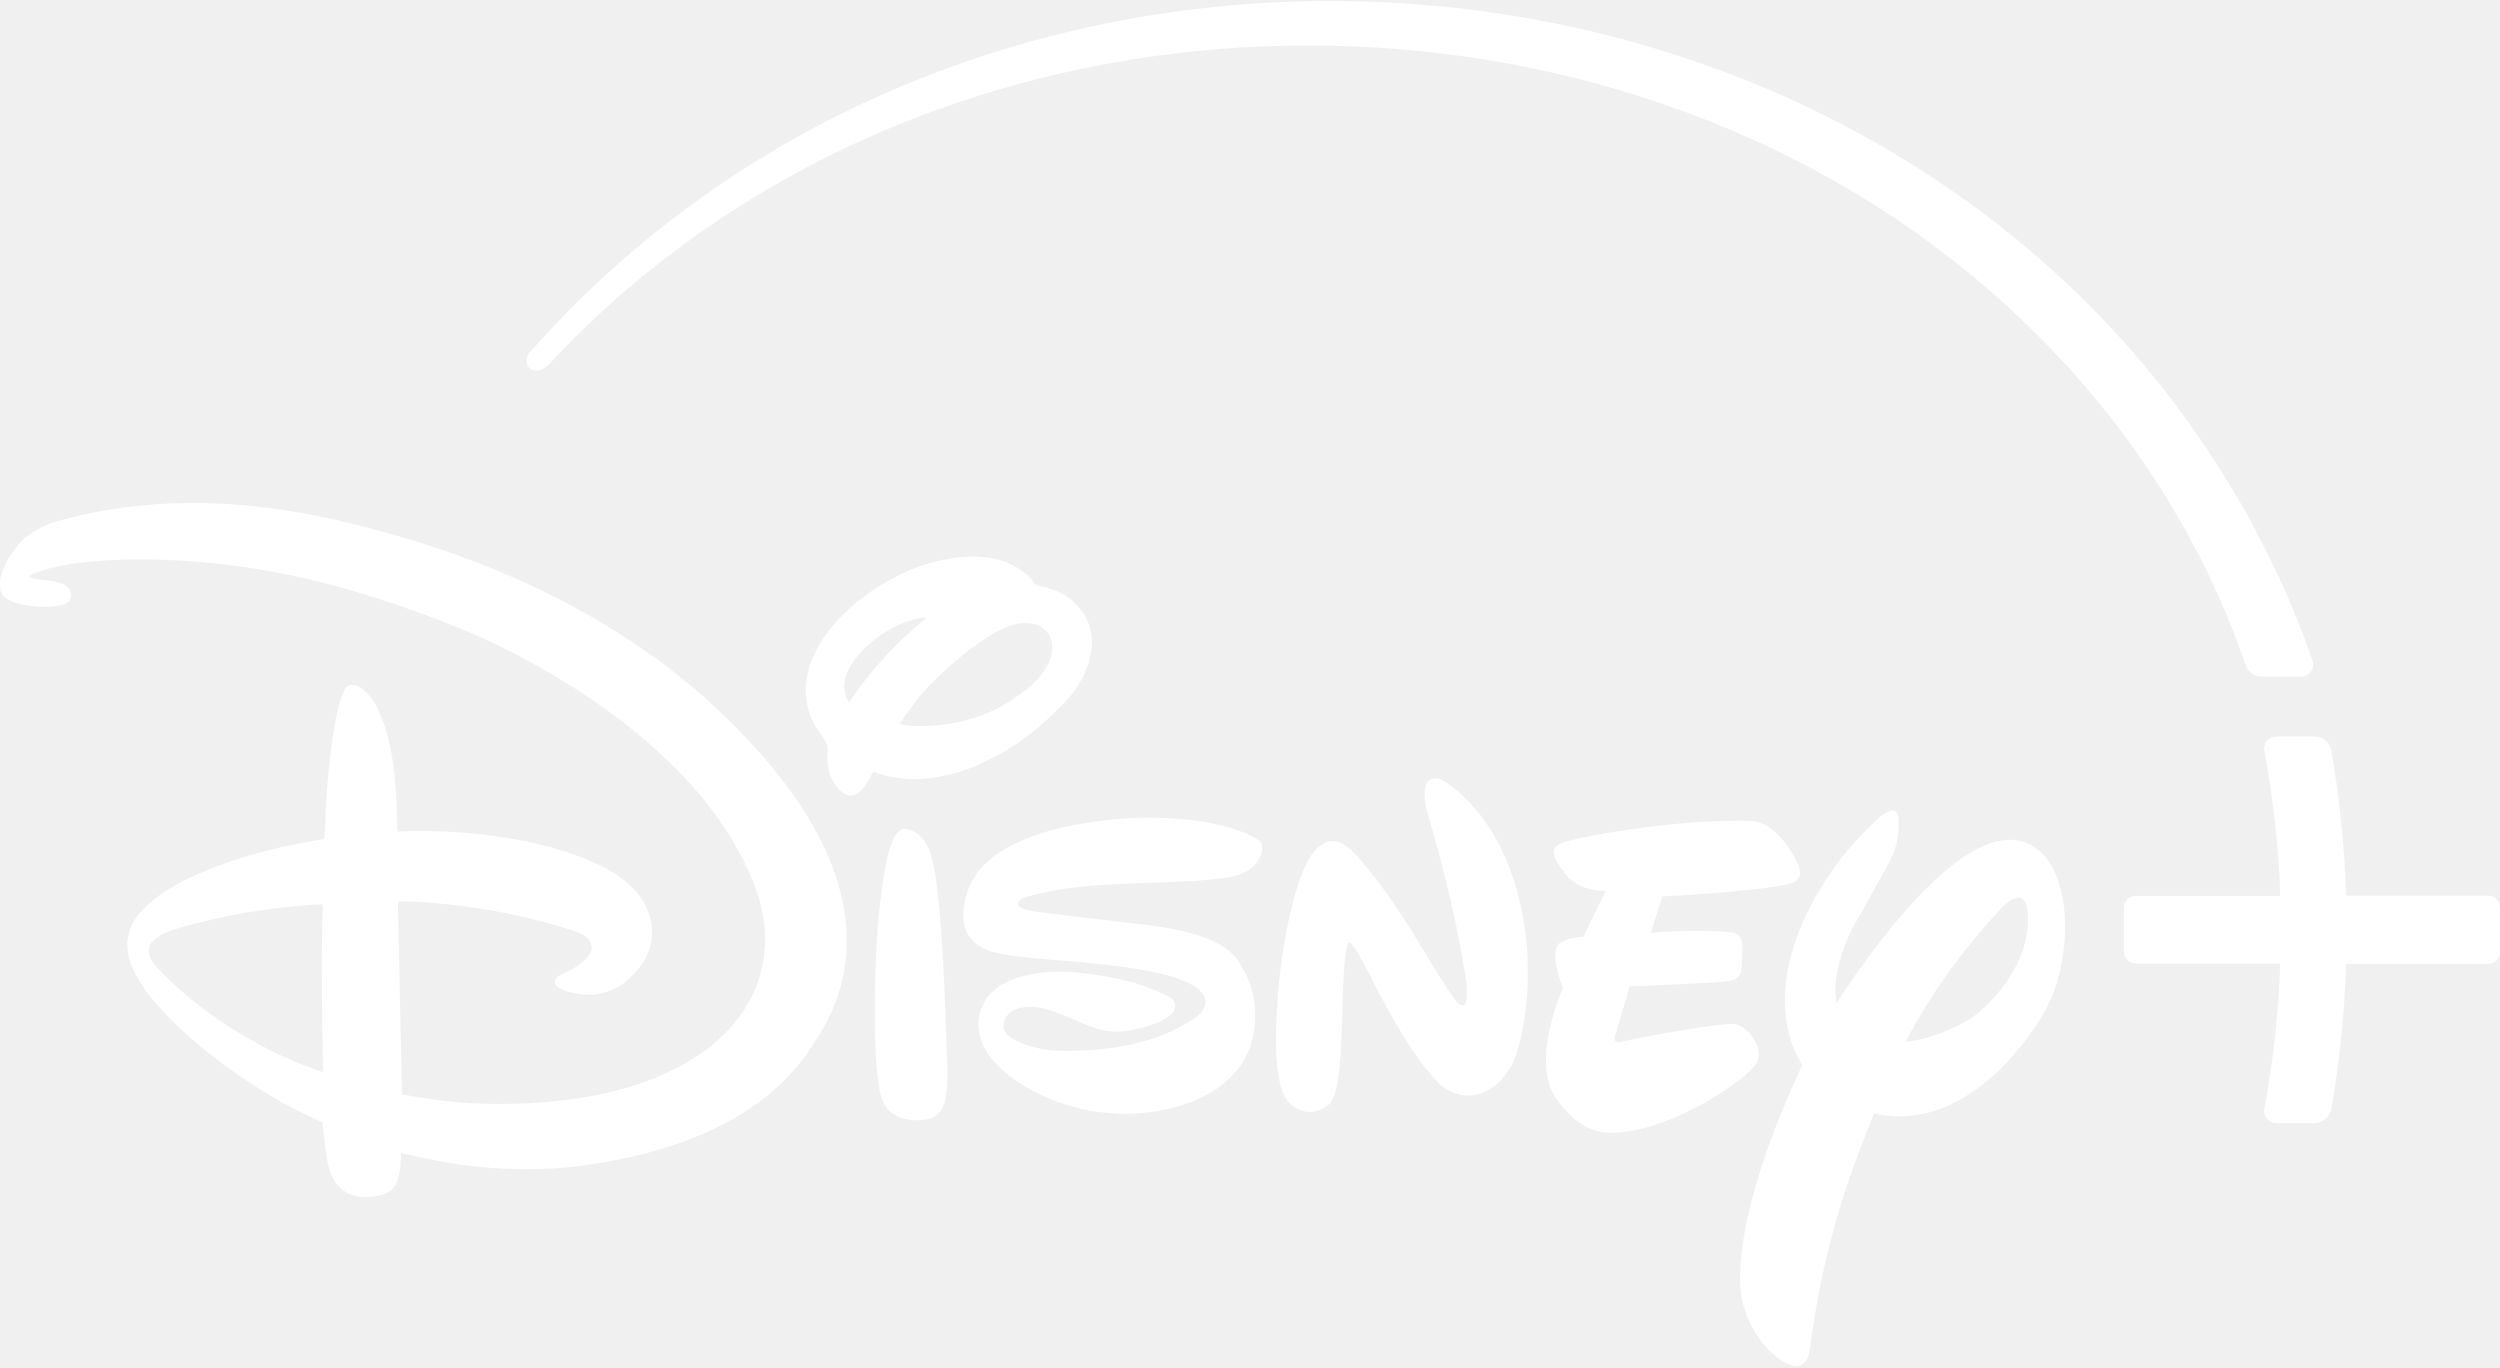
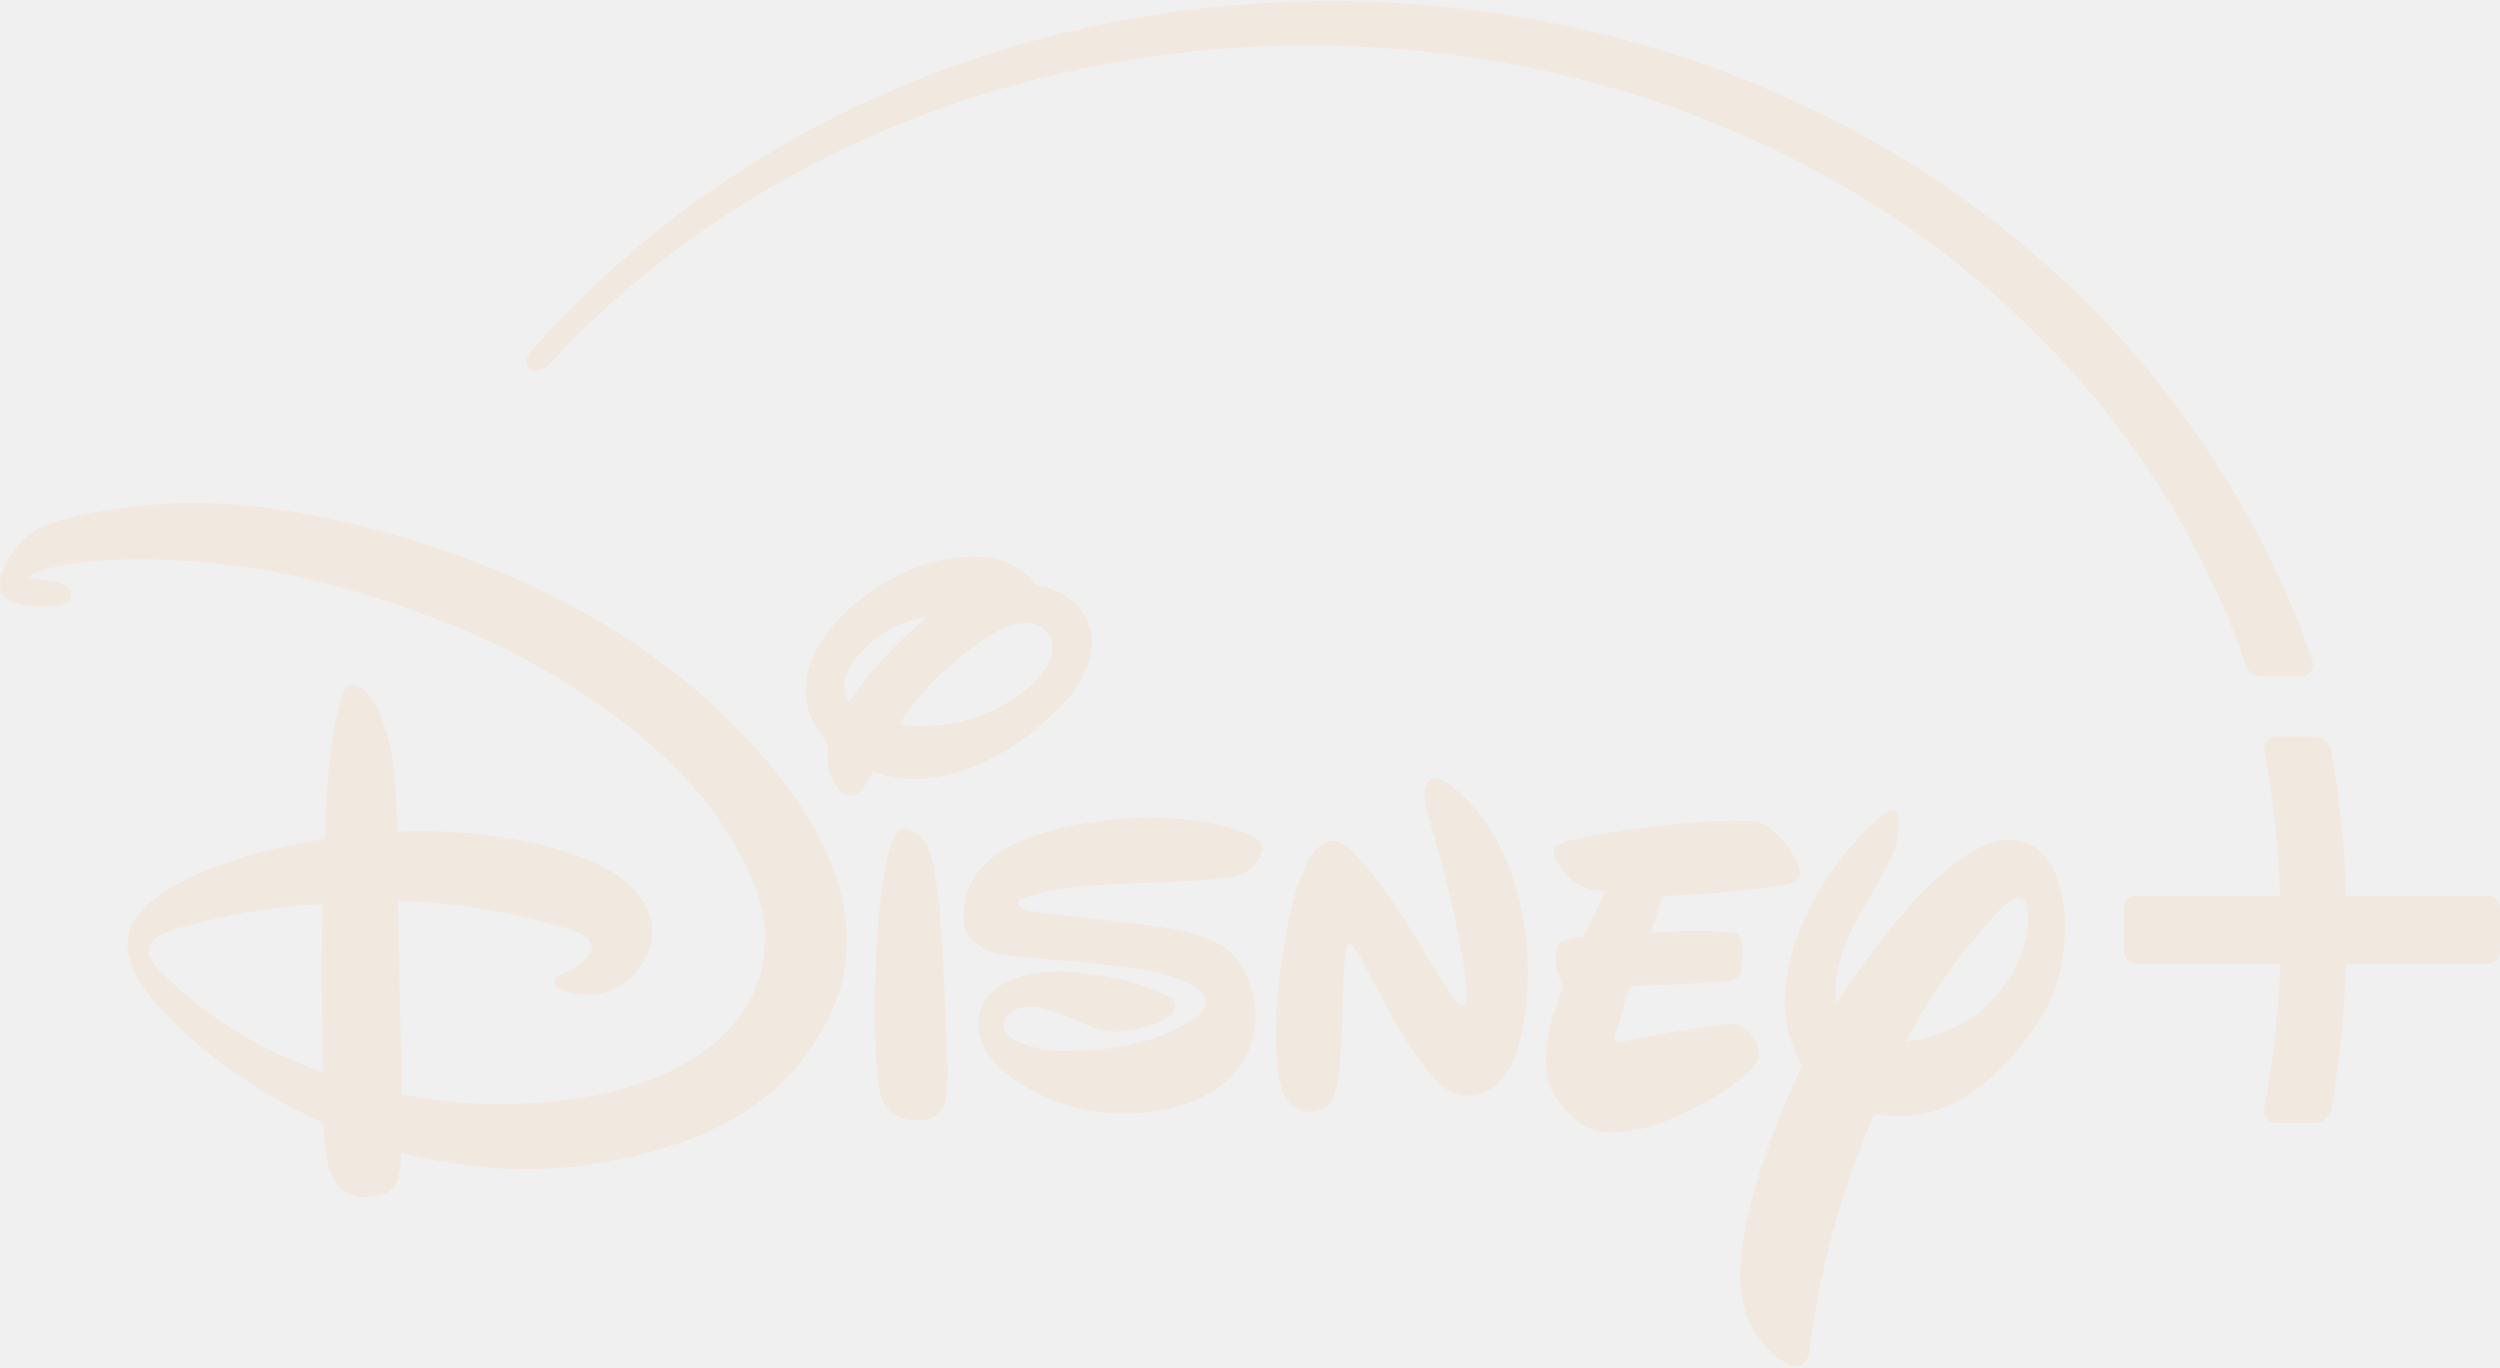
- <svg xmlns="http://www.w3.org/2000/svg" fill="#ffffff" xml:space="preserve" viewBox="0 0 1033 565">
-   <path fill="#ffffff" d="M162.1 220.8c-31.4-8.9-81.5-20.7-136.4-6-10.2 2.7-17.1 7.2-22 15.7-2.4 4.3-4.6 8.9-3.4 13.6 1 4 6.8 5.4 11.3 6.1 4.4.7 14.4 1.2 17.1-2 1.4-1.7 1.4-6.4-5.9-7.9-2.7-.6-10.1-.8-10.6-2.1 0 0 .3-.9 4.3-2.1 1.8-.6 14.9-5.9 50.6-4.8 42.5 1.4 79.6 11.3 118.9 26.7 38.4 15.1 81.6 42.4 106.9 75 9.6 12.3 21.5 32.5 23 49.6 3.8 41.4-36.6 76.2-118.7 73.4-14-.5-31.1-3.8-31.1-3.8l-1.7-79.8s34.7-.3 73.2 12.4c3.3 1.1 6.6 3.2 6.9 6.4.2 2.4-1.7 4.5-3.9 6.4-4 3.5-9.5 5-10.7 6.5-.9 1.1-.9 2.7.3 3.6 2.9 2.2 10 3.7 14.8 3.3 9.7-.9 16.1-6.4 21-13.8 5.2-7.8 8.1-27.7-19.5-40.3-35.7-16.4-82.3-13.3-82.3-13.3s-.2-10.8-.7-18c-.8-11.8-4.1-35.1-14.9-41.7-2-1.2-4.4-1.4-5.8.5-2.1 2.7-4.2 13.1-4.6 15.8-4.1 24.2-3.8 45.8-4.1 46.1-.1.1-.2.3-.4.4-.4.3-26.2 3.3-51.1 14.1-9.9 4.3-24.1 12-28.4 22-5.6 12.9 4.2 27 20.7 42.6 14 13.2 34.6 27.1 49.8 34.3 3.9 1.8 8.5 4.1 8.5 4.1s1 9.2 1.8 14.6c2.9 19.2 17.5 16.4 21.6 15.6 6.6-1.3 7.8-5.7 8.7-10.8.5-2.8.3-6.8.3-6.8s9.9 2.3 16.6 3.5c19.4 3.6 40.5 4.2 58.7 1.7 73-10 91.4-44.3 97.3-53.5 10.1-16 31.6-60.4-33-126.4-14.8-15.2-57.4-56.7-143.1-80.9M65.7 400.7c-2.7-2.7-4.7-5.7-4.1-9.3.6-3.5 7.4-6.5 10.8-7.5 32.9-9.7 60.9-10.2 60.9-10.2s-.3 11.8-.3 23.7c-.1 22.6.5 45.6.5 45.6s-37.2-10.8-67.8-42.3m334.6-83.1c15.4-6 27.4-14.7 39.4-27.1 7.1-7.2 13.2-18.9 11-29.7-1.1-5.3-3.6-9-8-12.9-2.2-1.9-7.3-4.6-11.4-5.4-1.2-.2-2.5-.3-3-.7-.6-.4-1.1-1.1-1.6-1.9-2.7-3.4-8.1-6.7-11.9-8-11.8-4.1-27.7-1-38.4 3.5-11.4 4.8-21.9 11.9-29.9 20.5-21 22.5-11.8 40.3-9.9 43.6 1.6 2.8 4.5 5.8 5.2 8.8.4 1.7 0 4 .1 6.1.1 4.7 2.2 9.6 5.8 12.7 2.5 2.2 6.2 2.9 9.9-2.7 1.2-1.9 3.3-5.7 3.3-5.7s4.3 2.5 14.6 3.2c7.5.6 18-1.7 24.8-4.3m-49.5-27.2-1.2-2.6c-3.2-7.9 3.8-16.8 10.2-22.2 12.5-10.6 23.1-10.4 23.1-10.4s-2.5 2-4.6 3.9c-18.2 15.9-27.5 31.3-27.5 31.3m27.3-.3c7.6-9.8 21.7-22 31.6-27.9 7.7-4.6 14.4-5.9 19.3-3.7 3 1.3 5.3 4 5.7 7.5 1.3 11.1-11.5 20.3-20 25.3-19.4 11.3-42.4 8.8-43 7.7-.1-.1 4.7-6.6 6.4-8.9m463 60.2c-24.8-17.2-64.7 37.2-82.3 64.2-2.6-13.7 6.7-31.2 6.7-31.2s14.9-25.8 17-31c2-5.3 3.2-16.1.7-17.2-2.3-1.1-6.3 2.4-6.3 2.4-33.5 30-38.2 63.3-38.2 63.3-3.2 17.9.5 30.5 6 39.3-18.6 39.6-27.7 74.2-25.3 94.6 2.3 15.6 13.4 26.8 20.2 29.2 6.8 2.8 8.1-5.4 8.1-5.4 5.5-42.3 15.2-70.5 26.7-98.4 34.9 8 61.2-25.9 70.5-42.2 5.5-9.7 8.4-22.7 8.4-35 0-13.7-3.9-26.7-12.2-32.6m-22.7 67.4c-4 3.8-17.3 11.3-31 12.8 13.1-25.4 29.4-44.1 38.4-54 10.5-11.8 11.9-1.1 11.9-1.1 2.4 20.8-12.8 36.5-19.3 42.3m-92 20.1c1.7-6.3-4.1-13.3-9.3-14.6-4.9-1-42.3 6-46.8 7.2-4.8 1.3-2.7-3.2-2.7-3.2l5.8-19.6s35.8-1.4 41-2.2c4.8-.9 5.1-4.3 5.1-4.3s.6-5.6.4-10.8c-.5-5.6-5-5.1-5-5.1-13.8-1.4-32.8.2-32.8.2l4.8-15s38-1.8 52.5-5.2c7.4-1.8 3.1-9 3.1-9-9-18-19.4-17-19.4-17-29.9-1-73.4 6.9-78.1 9.3-4.4 2-4 5.3 1.8 12.6 6.2 7.7 16.7 7 16.7 7l-9.2 18.9c-7.5.5-10.1 2.9-10.1 2.9-4.3 4.6 1.6 18.2 1.6 18.2s-13 29.1-3.6 44.5c10.1 16.1 22.1 15.4 22.1 15.4 22.7 1.4 60.1-22.4 62.1-30.2M595.7 322.2s-5.3-2.5-6.6 2.8c-1.3 5.2.7 10.8.7 10.8 13.2 44.7 16.2 71.1 16.2 71.1s.6 7.8-.9 8.2c-1.1.8-2.2-.3-2.2-.3-1.5.1-16-24.2-16-24.2l-2.8-4.7c-15.9-25.6-25.6-34.4-25.6-34.4-2.3-2.1-8-7.9-15.3.1-7.2 8-12.9 33.9-15.1 58.2-1.9 24.3-.5 38.1 3.1 43.9 3.9 5.9 11.4 7.9 17.6 2.9 6.6-5 5.3-37 6.4-53.4 1-16.5 2.6-13.5 2.6-13.5 1.4-.4 9 14.7 9 14.7s19.8 40.4 32.2 46.4c12.6 6 22.7-3.6 26.5-12.6 3.9-9.1 10.5-39.1.7-72.3-10.1-33.5-30.5-43.7-30.5-43.7m-205.5 85.5c-.5-11.1-1.8-39.3-4.9-52.1-1.3-5.5-3.6-10.5-9-12.6-.6-.2-1.3-.4-1.8-.5-3.4-.7-5.3 4-6.2 6.3-2.7 6.9-4.6 23.2-5.1 28.3-1.6 15.5-2.9 52.1-.2 70.8 1.1 7.8 3.7 12.9 11.6 14.6 3.2.7 9.1.5 11.6-1.1 2.2-1.4 3.8-4.1 4.3-6.5 1.5-6.5.9-15.7.6-22.7-.3-8-.5-16.2-.9-24.5M518.1 346c-17.1-9.1-45.2-9.1-62.7-6.9-18 2.2-42.1 7.8-52.3 22.6-3.9 5.6-6.2 14.3-4.4 21.3 1 3.9 3.8 6.9 7.9 9 7.3 3.8 31.6 4.6 42.4 5.8 10.2 1.1 29 2.9 39.4 7.2 0 0 9.8 3.4 9.7 9 0 2.8-2.1 5-4.2 6.5-15.4 10.9-36.5 14-55.3 13.7a44 44 0 0 1-18.1-3.9c-2.8-1.2-6.3-3.4-5.8-7.2.8-6 7.7-7.5 13.1-7 3.1.3 7 1.6 10 2.7 12.1 4.8 17.6 8.8 28.2 7.1 4-.6 17.7-3.6 19.5-9.2.5-1.4-.2-2.9-1.2-3.9-1.4-1.5-9.7-4.7-11.9-5.5-8.1-2.9-23.4-5.5-31.9-5.8-11.2-.4-26.5 1.9-32.9 11.1-5.7 8.3-7 25.1 21.5 39.3 13.2 6.6 29.3 9.5 44.1 7.9 8.5-1 32.8-4.8 42-24.1 5-10.4 4.5-24.3-.9-34.2-3.5-6.5-7.8-15.2-39.6-19.2-5.1-.6-42.5-5-45.9-5.5-1.9-.3-10.7-1.3-7.6-4.7.9-1 3.5-1.7 5.1-2.1 19.6-5.4 44.5-4.7 65.2-5.9 4.6-.3 15.1-.9 20.1-2.5 4.8-1.5 8.8-4.9 9.9-10.2.6-2.7-.8-4-3.4-5.4m510 24.1h-58.7c-.6-20.3-2.7-40.3-6.1-60a7 7 0 0 0-7-5.8h-15.8c-3.1 0-5.4 2.8-4.9 5.9 3.7 19.6 5.9 39.7 6.6 60h-59.7c-2.7 0-4.9 2.2-4.9 5v18a5 5 0 0 0 4.9 5h59.7q-1.05 30.45-6.6 60a5 5 0 0 0 4.9 5.9h15.8c3.4 0 6.4-2.5 7-5.8 3.4-19.7 5.5-39.7 6.1-60h58.7c2.7 0 4.9-2.2 4.9-5v-18c0-3-2.2-5.2-4.9-5.2M219.2 152.4c2.3 1.6 5.6.4 7.9-2.1 20.1-21.7 42.2-40.6 67.3-57.7 164.7-112.4 406.5-96 548 46.4 46.5 46.5 72.1 96.5 85.5 135.8 1 2.9 3.7 4.8 6.7 4.8h16.2c3.4 0 5.8-3.3 4.7-6.5-17.6-52.1-51.7-109.2-101.2-155.7C705.8-22.4 465.2-37.9 297.5 76.3a419 419 0 0 0-78.6 69.3c-2.3 2.6-1.5 5.5.3 6.8" />
+ <svg xmlns="http://www.w3.org/2000/svg" fill="#f1e9df" xml:space="preserve" viewBox="0 0 1033 565">
+   <path fill="#f1e9df" d="M162.1 220.8c-31.4-8.9-81.5-20.7-136.4-6-10.2 2.7-17.1 7.2-22 15.7-2.4 4.3-4.6 8.9-3.4 13.6 1 4 6.8 5.4 11.3 6.1 4.4.7 14.4 1.2 17.1-2 1.4-1.7 1.4-6.4-5.9-7.9-2.7-.6-10.1-.8-10.6-2.1 0 0 .3-.9 4.3-2.1 1.8-.6 14.9-5.9 50.6-4.8 42.5 1.4 79.6 11.3 118.9 26.7 38.4 15.1 81.6 42.4 106.9 75 9.6 12.3 21.5 32.5 23 49.6 3.8 41.4-36.6 76.2-118.7 73.4-14-.5-31.1-3.8-31.1-3.8l-1.7-79.8s34.7-.3 73.2 12.4c3.3 1.1 6.6 3.2 6.9 6.4.2 2.4-1.7 4.5-3.9 6.4-4 3.5-9.5 5-10.7 6.5-.9 1.1-.9 2.7.3 3.6 2.9 2.2 10 3.7 14.8 3.3 9.7-.9 16.1-6.4 21-13.8 5.2-7.8 8.1-27.7-19.5-40.3-35.7-16.4-82.3-13.3-82.3-13.3s-.2-10.8-.7-18c-.8-11.8-4.1-35.1-14.9-41.7-2-1.2-4.4-1.4-5.8.5-2.1 2.7-4.2 13.1-4.6 15.8-4.1 24.2-3.8 45.8-4.1 46.1-.1.1-.2.3-.4.4-.4.3-26.2 3.3-51.1 14.1-9.9 4.3-24.1 12-28.4 22-5.6 12.9 4.2 27 20.7 42.6 14 13.2 34.6 27.1 49.8 34.3 3.9 1.8 8.5 4.1 8.5 4.1s1 9.2 1.8 14.6c2.9 19.2 17.5 16.4 21.6 15.6 6.6-1.3 7.8-5.7 8.7-10.8.5-2.8.3-6.8.3-6.8s9.9 2.3 16.6 3.5c19.4 3.6 40.5 4.2 58.7 1.7 73-10 91.4-44.3 97.3-53.5 10.1-16 31.6-60.4-33-126.4-14.8-15.2-57.4-56.7-143.1-80.9M65.7 400.7c-2.7-2.7-4.7-5.7-4.1-9.3.6-3.5 7.4-6.5 10.8-7.5 32.9-9.7 60.9-10.2 60.9-10.2s-.3 11.8-.3 23.7c-.1 22.6.5 45.6.5 45.6s-37.2-10.8-67.8-42.3m334.6-83.1c15.4-6 27.4-14.7 39.4-27.1 7.1-7.2 13.2-18.9 11-29.7-1.1-5.3-3.6-9-8-12.9-2.2-1.9-7.3-4.6-11.4-5.4-1.2-.2-2.5-.3-3-.7-.6-.4-1.1-1.1-1.6-1.9-2.7-3.4-8.1-6.7-11.9-8-11.8-4.1-27.7-1-38.4 3.5-11.4 4.8-21.9 11.9-29.9 20.5-21 22.5-11.8 40.3-9.9 43.6 1.6 2.8 4.5 5.8 5.2 8.8.4 1.7 0 4 .1 6.1.1 4.7 2.2 9.6 5.8 12.7 2.5 2.2 6.2 2.9 9.9-2.7 1.2-1.9 3.3-5.7 3.3-5.7s4.3 2.5 14.6 3.2c7.5.6 18-1.7 24.8-4.3m-49.5-27.2-1.2-2.6c-3.2-7.9 3.8-16.8 10.2-22.2 12.5-10.6 23.1-10.4 23.1-10.4s-2.5 2-4.6 3.9c-18.2 15.9-27.5 31.3-27.5 31.3m27.3-.3c7.6-9.8 21.7-22 31.6-27.9 7.7-4.6 14.4-5.9 19.3-3.7 3 1.3 5.3 4 5.7 7.5 1.3 11.1-11.5 20.3-20 25.3-19.4 11.3-42.4 8.8-43 7.7-.1-.1 4.7-6.6 6.4-8.9m463 60.2c-24.8-17.2-64.7 37.2-82.3 64.2-2.6-13.7 6.7-31.2 6.7-31.2s14.9-25.8 17-31c2-5.3 3.2-16.1.7-17.2-2.3-1.1-6.3 2.4-6.3 2.4-33.5 30-38.2 63.3-38.2 63.3-3.2 17.9.5 30.5 6 39.3-18.6 39.6-27.7 74.2-25.3 94.6 2.3 15.6 13.4 26.8 20.2 29.2 6.8 2.8 8.1-5.4 8.1-5.4 5.5-42.3 15.2-70.5 26.7-98.4 34.9 8 61.2-25.9 70.5-42.2 5.5-9.7 8.4-22.7 8.4-35 0-13.7-3.9-26.7-12.2-32.6m-22.7 67.4c-4 3.8-17.3 11.3-31 12.8 13.1-25.4 29.4-44.1 38.4-54 10.5-11.8 11.9-1.1 11.9-1.1 2.4 20.8-12.8 36.5-19.3 42.3m-92 20.1c1.7-6.3-4.1-13.3-9.3-14.6-4.9-1-42.3 6-46.8 7.2-4.8 1.3-2.7-3.2-2.7-3.2l5.8-19.6s35.8-1.4 41-2.2c4.8-.9 5.1-4.3 5.1-4.3s.6-5.6.4-10.8c-.5-5.6-5-5.1-5-5.1-13.8-1.4-32.8.2-32.8.2l4.8-15s38-1.8 52.5-5.2c7.4-1.8 3.1-9 3.1-9-9-18-19.4-17-19.4-17-29.9-1-73.4 6.9-78.1 9.3-4.4 2-4 5.3 1.8 12.6 6.2 7.7 16.7 7 16.7 7l-9.2 18.9c-7.5.5-10.1 2.9-10.1 2.9-4.3 4.6 1.6 18.2 1.6 18.2s-13 29.1-3.6 44.5c10.1 16.1 22.1 15.4 22.1 15.4 22.7 1.4 60.1-22.4 62.1-30.2M595.7 322.2s-5.3-2.5-6.6 2.8c-1.3 5.2.7 10.8.7 10.8 13.2 44.7 16.2 71.1 16.2 71.1s.6 7.8-.9 8.2c-1.1.8-2.2-.3-2.2-.3-1.5.1-16-24.2-16-24.2l-2.8-4.7c-15.9-25.6-25.6-34.4-25.6-34.4-2.3-2.1-8-7.9-15.3.1-7.2 8-12.9 33.9-15.1 58.2-1.9 24.3-.5 38.1 3.1 43.9 3.9 5.9 11.4 7.9 17.6 2.9 6.6-5 5.3-37 6.4-53.4 1-16.5 2.6-13.5 2.6-13.5 1.4-.4 9 14.7 9 14.7s19.8 40.4 32.2 46.4c12.6 6 22.7-3.6 26.5-12.6 3.9-9.1 10.5-39.1.7-72.3-10.1-33.5-30.5-43.7-30.5-43.7m-205.5 85.5c-.5-11.1-1.8-39.3-4.9-52.1-1.3-5.5-3.6-10.5-9-12.6-.6-.2-1.3-.4-1.8-.5-3.4-.7-5.3 4-6.2 6.3-2.7 6.9-4.6 23.2-5.1 28.3-1.6 15.5-2.9 52.1-.2 70.8 1.1 7.8 3.7 12.9 11.6 14.6 3.2.7 9.1.5 11.6-1.1 2.2-1.4 3.8-4.1 4.3-6.5 1.5-6.5.9-15.7.6-22.7-.3-8-.5-16.2-.9-24.5M518.1 346c-17.1-9.1-45.2-9.1-62.7-6.9-18 2.2-42.1 7.8-52.3 22.6-3.9 5.6-6.2 14.3-4.4 21.3 1 3.9 3.8 6.9 7.9 9 7.3 3.8 31.6 4.6 42.4 5.8 10.2 1.1 29 2.9 39.4 7.2 0 0 9.8 3.4 9.7 9 0 2.8-2.1 5-4.2 6.5-15.4 10.9-36.5 14-55.3 13.7a44 44 0 0 1-18.1-3.9c-2.8-1.2-6.3-3.4-5.8-7.2.8-6 7.7-7.5 13.1-7 3.1.3 7 1.6 10 2.7 12.1 4.8 17.6 8.8 28.2 7.1 4-.6 17.7-3.6 19.5-9.2.5-1.4-.2-2.9-1.2-3.9-1.4-1.5-9.7-4.7-11.9-5.5-8.1-2.9-23.4-5.5-31.9-5.8-11.2-.4-26.5 1.9-32.9 11.1-5.7 8.3-7 25.1 21.5 39.3 13.2 6.6 29.3 9.5 44.1 7.9 8.5-1 32.8-4.8 42-24.1 5-10.4 4.5-24.3-.9-34.2-3.5-6.5-7.8-15.2-39.6-19.2-5.1-.6-42.5-5-45.9-5.5-1.9-.3-10.7-1.3-7.6-4.7.9-1 3.5-1.7 5.1-2.1 19.6-5.4 44.5-4.7 65.2-5.9 4.6-.3 15.1-.9 20.1-2.5 4.8-1.5 8.8-4.9 9.9-10.2.6-2.7-.8-4-3.4-5.4m510 24.1h-58.7c-.6-20.3-2.7-40.3-6.1-60a7 7 0 0 0-7-5.8h-15.8c-3.1 0-5.4 2.8-4.9 5.9 3.7 19.6 5.9 39.7 6.6 60h-59.7c-2.7 0-4.9 2.2-4.9 5v18a5 5 0 0 0 4.9 5h59.7q-1.05 30.45-6.6 60a5 5 0 0 0 4.9 5.9h15.8c3.4 0 6.4-2.5 7-5.8 3.4-19.7 5.5-39.7 6.1-60h58.7c2.7 0 4.9-2.2 4.9-5v-18c0-3-2.2-5.2-4.9-5.2M219.2 152.4c2.3 1.6 5.6.4 7.9-2.1 20.1-21.7 42.2-40.6 67.3-57.7 164.7-112.4 406.5-96 548 46.4 46.5 46.5 72.1 96.5 85.5 135.8 1 2.9 3.7 4.8 6.7 4.8h16.2c3.4 0 5.8-3.3 4.7-6.5-17.6-52.1-51.7-109.2-101.2-155.7C705.8-22.4 465.2-37.9 297.5 76.3a419 419 0 0 0-78.6 69.3c-2.3 2.6-1.5 5.5.3 6.8" />
</svg>
